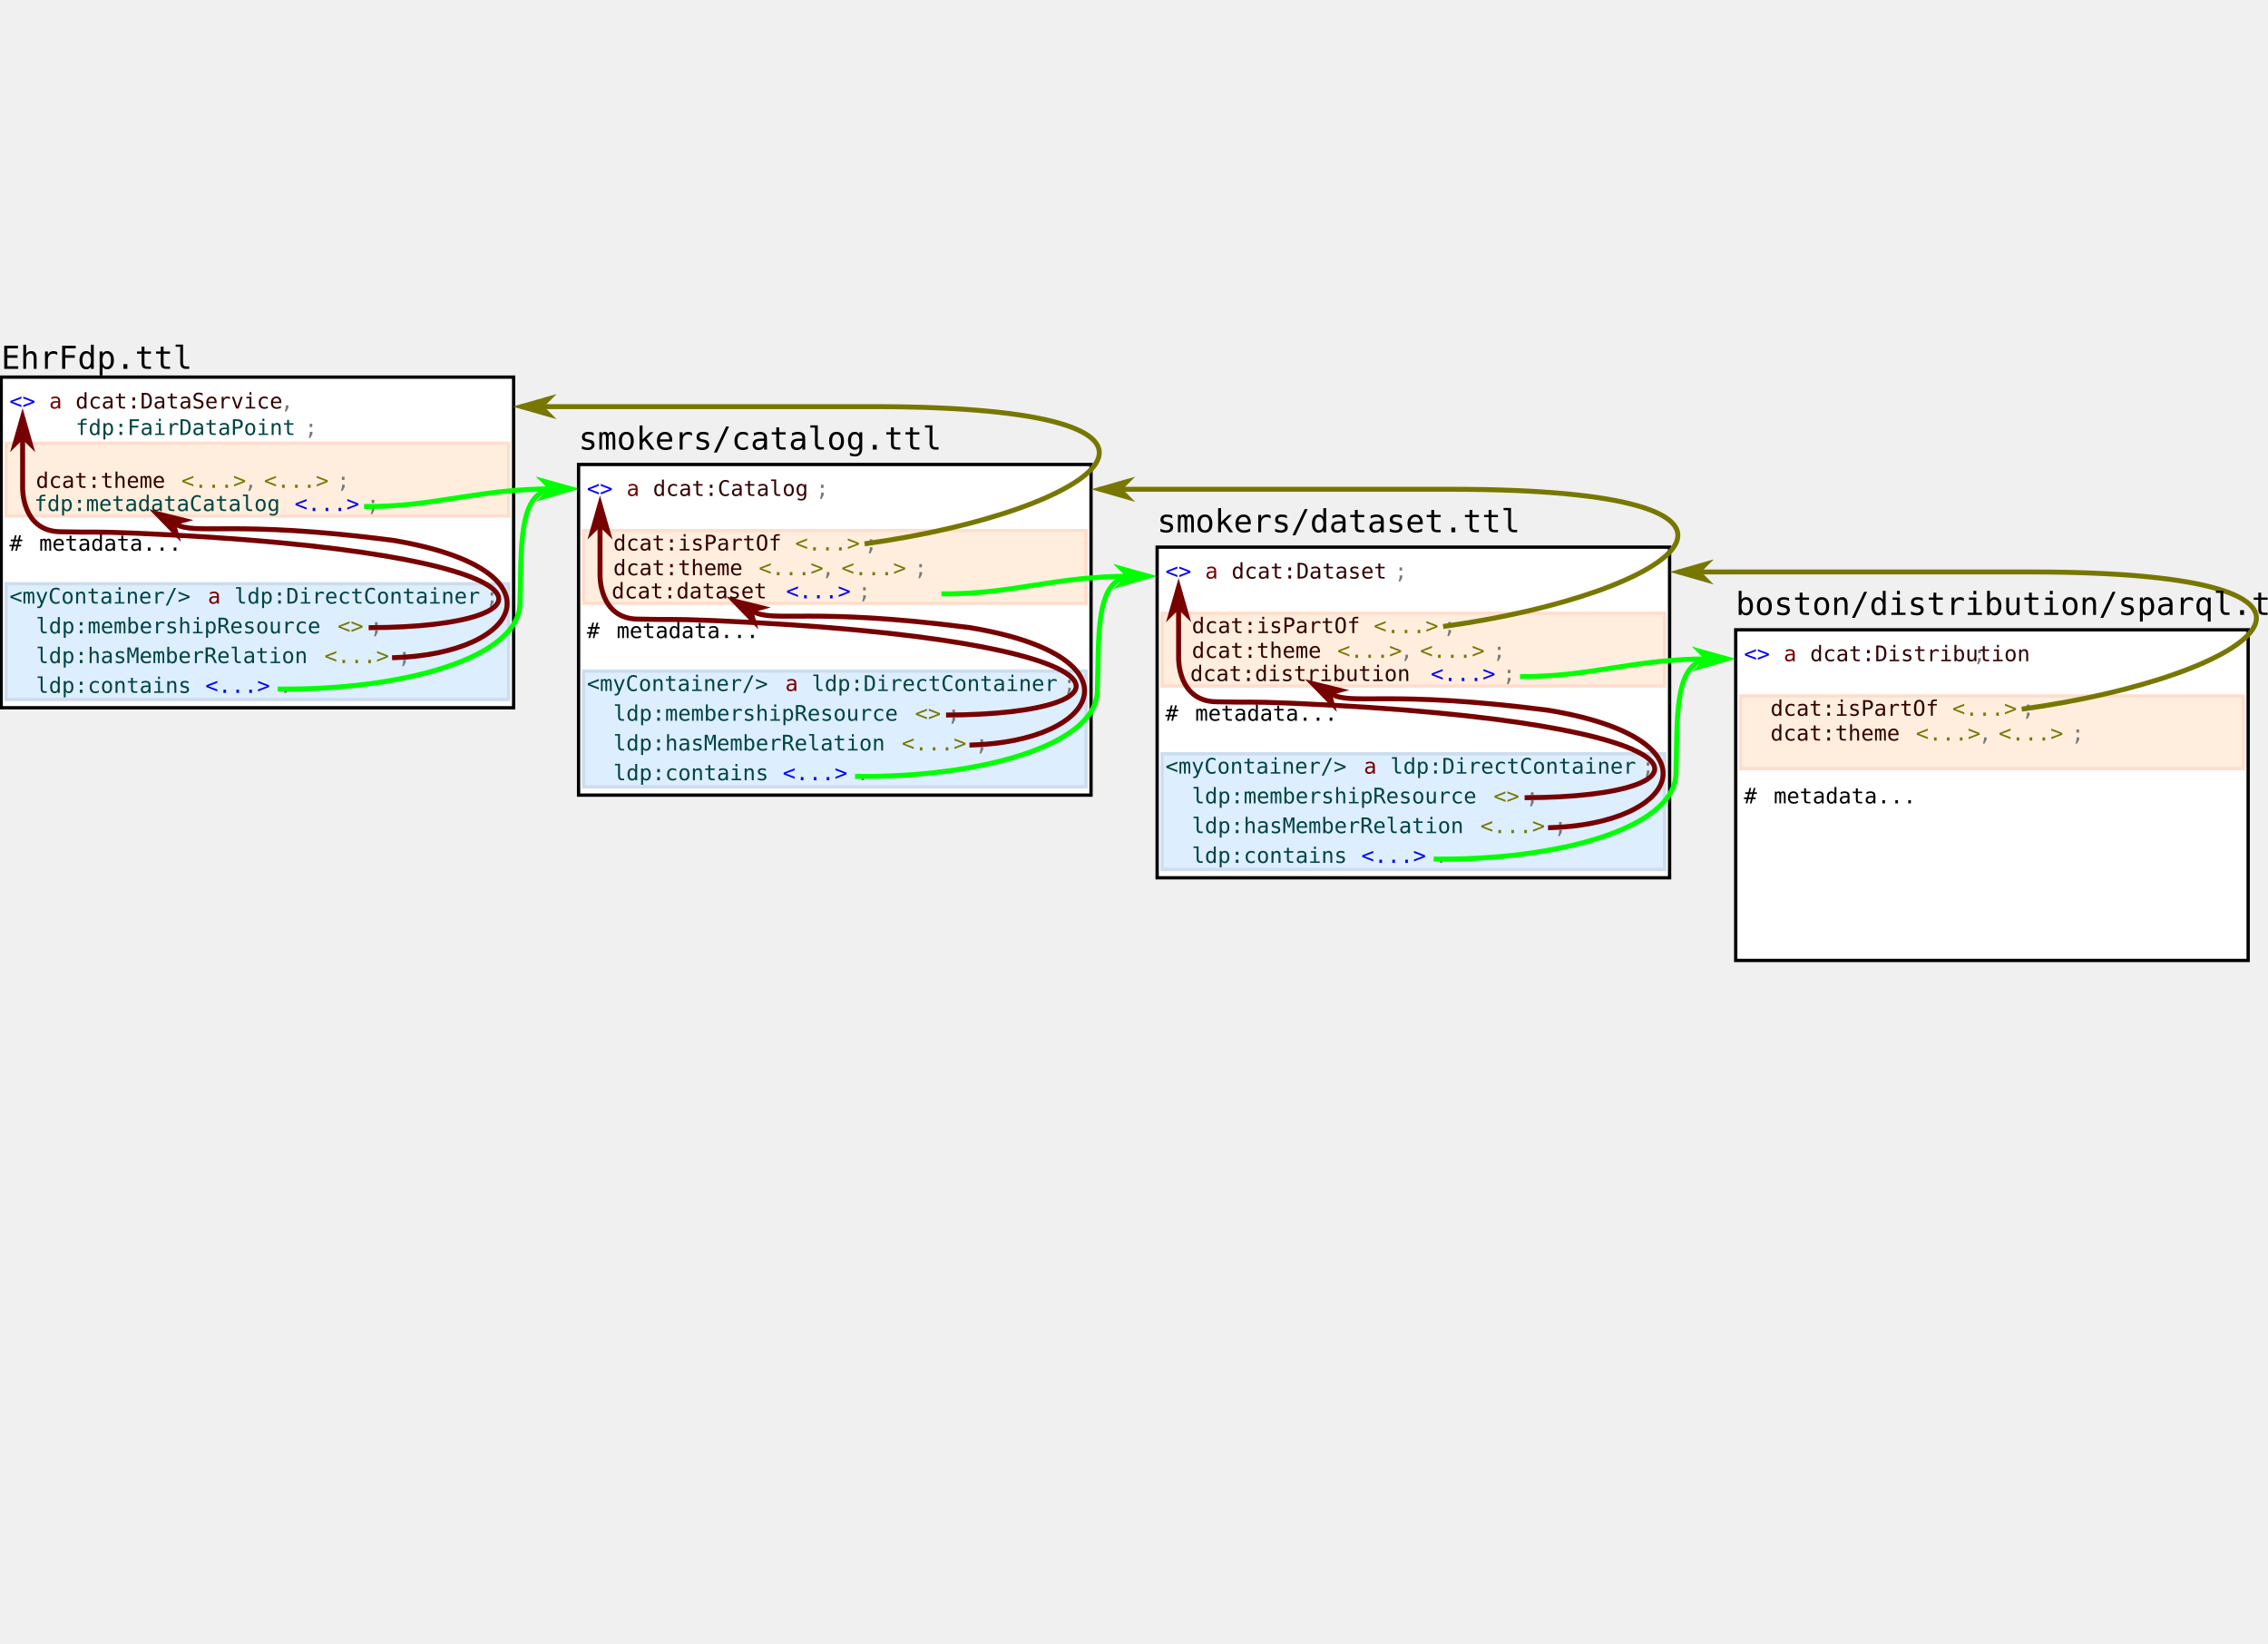
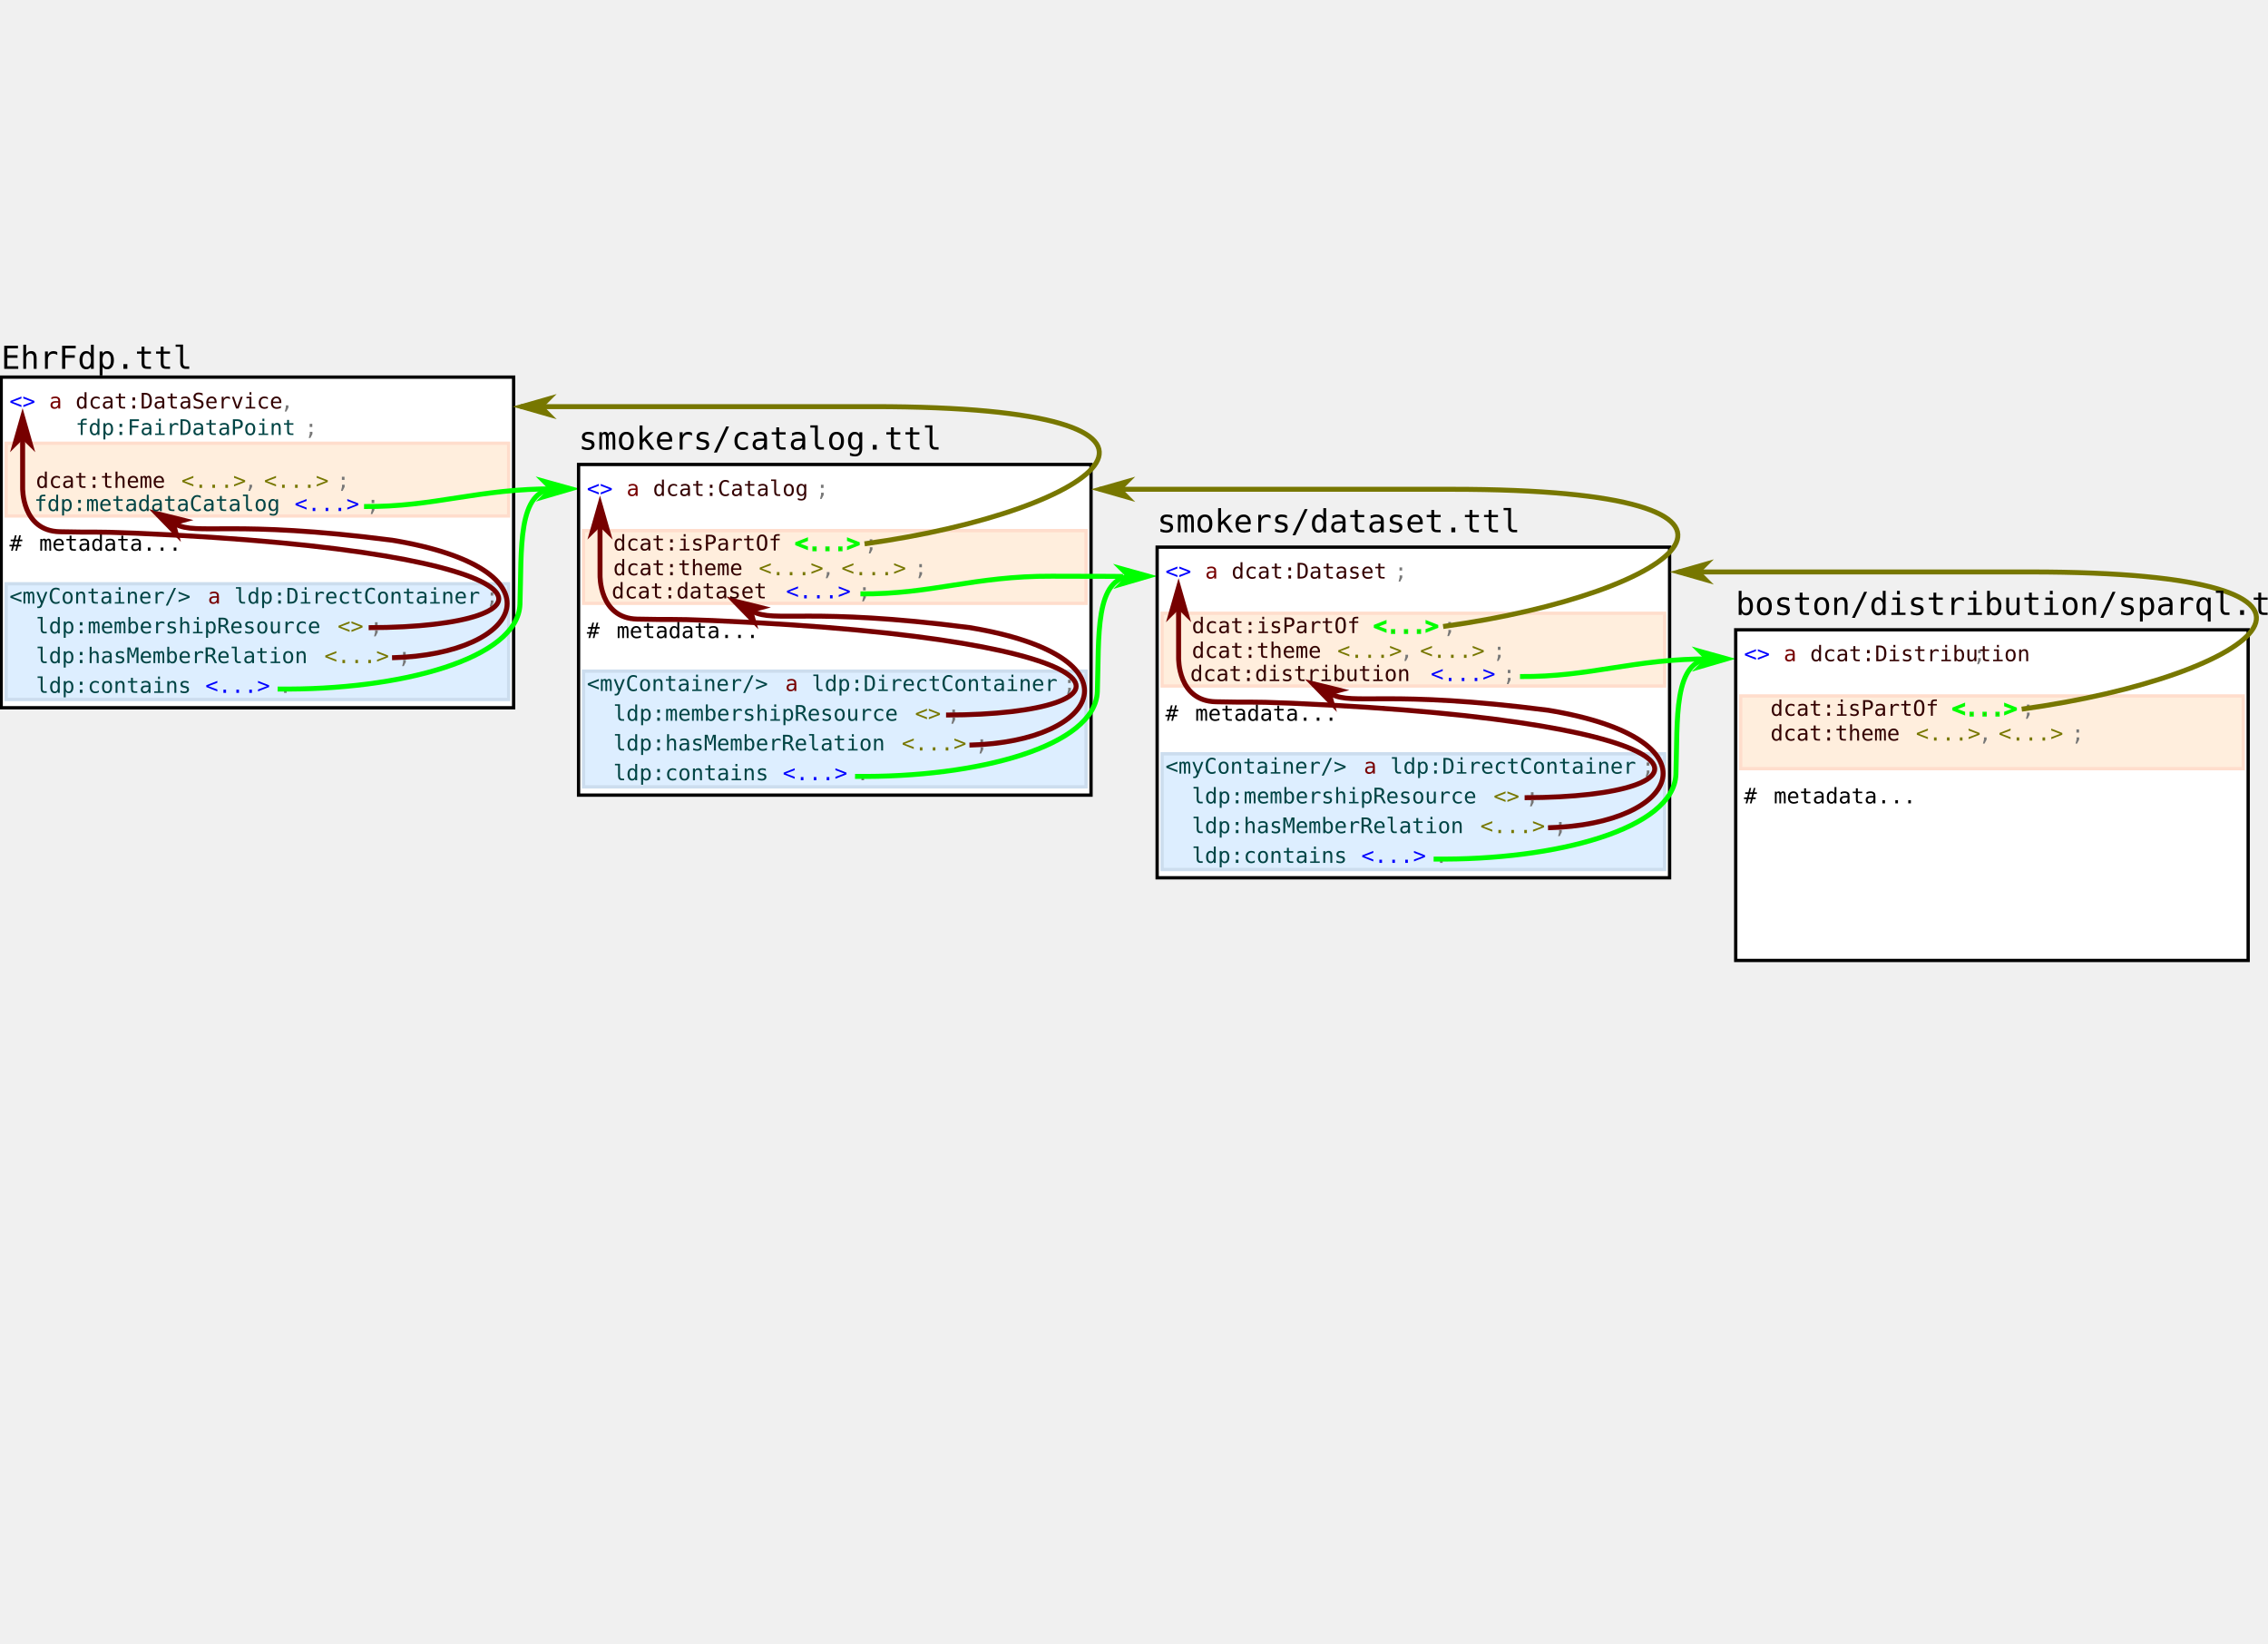
<svg xmlns="http://www.w3.org/2000/svg" xmlns:xlink="http://www.w3.org/1999/xlink" width="40.639cm" height="29.44cm" viewBox="0 0 1372 581.999" version="1.1" id="svg2186">
  <style>
    text {
      font-size: 13px;
    }
    tspan {
      font-style:normal;
      font-variant:normal;
      font-weight:normal;
      font-stretch:normal;
      font-family:'DejaVu Sans Mono';
      -inkscape-font-specification:'DejaVu Sans Mono'
    }
    path {
      /* fill:none; -- strikes arrow heads */
      stroke-width:3;
      stroke-linecap:butt;
      stroke-linejoin:miter;
      stroke-miterlimit:4;
      stroke-dasharray:none;
      stroke-opacity:1;
    }

    /* Turtle */
    .turtle { fill: #770000; }
    .punct { fill: #777777; }
    .comment marker { fill:#dd3300; }
    .comment text   { fill:#000000; }

    /* roles */
    .meta { fill: #777700; }
    .node { fill: #0000ff; }
    .filename { font-size: large }

    /* vocabularies */
    .dcat { fill: #330000; }
    .fdp  { fill: #004444; }
    .ldp  { fill: #556677 }
    .dc  { fill: #440044 }

    /* parent */
-     #main .link { stroke:#00ff00 } /* default color for link arcs */
+     .link { stroke:#00ff00 } /* default color for link arcs */

    #ldp-arrows .node { stroke:#0000ff }
    #ldp-arrows .meta { stroke:#770000 }
    #ldp-arrows .link { stroke:#00ff00 }

    #parent text { font-size:13px; }
    #parent .link { fill: #777700; }
-     #parent path { stroke: #777700; }
+     #parent path, #parentAbove path { stroke: #777700; }

    .box { fill-opacity:1; stroke-width:2; stroke-opacity:1; fill:#ffffff }
    .box.frame { fill:#ffffff; stroke:#000000 }
    .box.dcat  { fill:#ffeedd; stroke:#ffddcc }
    .box.ldp   { fill:#ddeeff; 1;stroke:#ccddee }

+     .reg { display:none; }
  </style>
  <defs id="sprites" style="display:none">
    <g id="template">
      <rect id="template-box" class="box frame" x="0" y="5" width="310" height="200" rx="0" ry="0" />
      <rect id="dcat-box" class="box dcat" x="3" y="45" width="304" height="44" rx="0" ry="0" />
      <text id="template-text" transform="translate(5,24)">
        <tspan x="0" y="0" xml:space="preserve" class="node">&lt;&gt;</tspan>
        <tspan x="24" y="0" xml:space="preserve" class="turtle">a</tspan>
        <tspan x="16" y="48" xml:space="preserve" class="dcat predicate">dcat:theme</tspan>
        <tspan x="104" y="48" xml:space="preserve" class="meta">&lt;...&gt;</tspan>
        <tspan x="142" y="48" xml:space="preserve" class="punct">,</tspan>
        <tspan x="154" y="48" xml:space="preserve" class="meta">&lt;...&gt;</tspan>
        <tspan x="198" y="48" xml:space="preserve" class="punct">;</tspan>
        <tspan x="0" y="86" xml:space="preserve" class="comment marker">#</tspan>
        <tspan x="18" y="86" xml:space="preserve" class="comment text">metadata...</tspan>
      </text>
    </g>
    <g id="ldp">
      <rect id="fdp-box" class="box ldp" x="3" y="130" width="304" height="70" rx="0" ry="0" />
      <text id="ldp-text" transform="translate(5,24)">
        <tspan x="0" y="118" xml:space="preserve" class="fdp node">&lt;myContainer/&gt;</tspan>
        <tspan x="120" y="118" xml:space="preserve" class="turtle">a</tspan>
        <tspan x="136" y="118" xml:space="preserve" class="fdp class">ldp:DirectContainer</tspan>
        <tspan x="288" y="118" xml:space="preserve" class="punct">;</tspan>
        <tspan x="16" y="136" xml:space="preserve" class="fdp predicate">ldp:membershipResource</tspan>
        <tspan x="198.5" y="136" xml:space="preserve" class="meta">&lt;&gt;</tspan>
        <tspan x="218" y="136" xml:space="preserve" class="punct">;</tspan>
        <tspan x="16" y="154" xml:space="preserve" class="fdp predicate">ldp:hasMemberRelation</tspan>
        <tspan x="190.5" y="154" xml:space="preserve" class="meta">&lt;...&gt;</tspan>
        <tspan x="235" y="154" xml:space="preserve" class="punct">;</tspan>
        <tspan x="16" y="172" xml:space="preserve" class="fdp predicate">ldp:contains</tspan>
        <tspan x="118.5" y="172" xml:space="preserve" class="node">&lt;...&gt;</tspan>
        <tspan x="163" y="172" xml:space="preserve" class="punct">.</tspan>
      </text>
      <g id="ldp-arrows" transform="translate(0,-16)">
        <path id="membershipResource" class="meta" style="fill:none;marker-end:url(#Arrow1Mend)" d="M 222.301,172.546 C 342.863,172.37 346.045,126.806 81.226,115.401 52.399,114.233 60.464,115.115 35.459,114.527 12.311,113.982 12.987,87.969 12.987,87.969 l -0.026,-42.292" />
        <path id="membershipResource2" class="meta" style="display:none;fill:none;stroke:#000000;marker-end:url(#Arrow1Mend)" d="M 214.364,170.622 C 214.28,143.424 156.951,135.224 99.916,122.063 22.826,104.274 7.944,133.268 15.516,46.592" />
        <path id="hasMemberRelation" class="meta" style="fill:none;marker-end:url(#Arrow1Mend)" d="m 236.448,190.74 c 80.353,-2.003 104.485,-53.818 0.115,-71.079 -96.551,-12.44 -118.311,-2.801 -131.09,-9.758 -5.817,-3.167 -10.961,-6.111 -10.961,-6.111" />
        <path id="hasMemberRelation2" class="meta" style="display:none;fill:none;stroke:#000000;marker-end:url(#Arrow1Mend)" d="M 211.854,189.151 C 242.674,167.988 212.615,143.143 164.88,131.789 87.912,113.48 99.625,118.549 80.016,108.307" />
        <path id="contains" class="link" style="fill:none;marker-end:url(#Arrow1Mend)" d="m 167.246,209.666 c 74.414,0.904 145.427,-18.344 146.582,-51.304 1.16,-33.093 -1.974,-69.735 21.496,-69.783 0,0 -7.15,0.082 8.797,-0.018" />
      </g>
    </g>
    <g id="parent">
      <text id="template-text" transform="translate(5,27)">
        <tspan x="16" y="30" xml:space="preserve" class="dcat predicate">dcat:isPartOf</tspan>
        <tspan x="126" y="30" xml:space="preserve" class="link">&lt;...&gt;</tspan>
        <tspan x="168" y="30" xml:space="preserve" class="punct">;</tspan>
      </text>
      <path id="isPartOf" transform="translate(-350,-70)" style="fill:none;marker-end:url(#Arrow1Mstart)" d="M 523,123 C 668,103 750,40 528,40 354,40 311.012,40 316,40 v 0" />
    </g>
  </defs>
  <defs id="markers">
    <marker style="overflow:visible" id="Arrow1Mstart" refX="0.0" refY="0.0" orient="auto">
      <path transform="scale(0.4) translate(10,0)" style="fill-rule:evenodd;fill:context-stroke;stroke:context-stroke;stroke-width:1.0pt" d="M 0.0,0.0 L 5.0,-5.0 L -12.5,0.0 L 5.0,5.0 L 0.0,0.0 z " id="path2633" />
    </marker>
    <marker style="overflow:visible;" id="Arrow1Mend" refX="0.0" refY="0.0" orient="auto">
      <path transform="scale(0.4) rotate(180) translate(10,0)" style="fill-rule:evenodd;fill:context-stroke;stroke:context-stroke;stroke-width:1.0pt;" d="M 0.0,0.0 L 5.0,-5.0 L -12.5,0.0 L 5.0,5.0 L 0.0,0.0 z " id="path2636" />
    </marker>
  </defs>
  <g id="main">
    <g id="EhrFdp" transform="translate(0.7131968,17.15353)">
      <use xlink:href="#template" x="0" y="0" width="100%" height="100%" />
      <use xlink:href="#ldp" x="0" y="0" width="100%" height="100%" />
      <text id="EhrFdp-title" class="filename">
        <tspan x="0" y="0">EhrFdp.ttl</tspan>
      </text>
      <text id="EhrFdp-text" transform="translate(5,24)">
        <tspan x="40" y="0" xml:space="preserve" class="dcat class">dcat:DataService</tspan>
        <tspan x="164" y="0" xml:space="preserve" class="punct">,</tspan>
        <tspan x="40" y="16" xml:space="preserve" class="fdp">fdp:FairDataPoint</tspan>
        <tspan x="178.5" y="16" xml:space="preserve" class="punct">;</tspan>
        <tspan x="15" y="62" xml:space="preserve" class="fdp">fdp:metadataCatalog</tspan>
        <tspan x="172.5" y="62" xml:space="preserve" class="node">&lt;...&gt;</tspan>
        <tspan x="216" y="62" xml:space="preserve" class="punct">;</tspan>
      </text>
      <path id="EhrFdp-nested" class="link" style="fill:none" transform="translate(0,-16)" d="m 219.507,99.264 c 42.961,0.384 68.716,-10.908 115.816,-10.685 3.175,0.015 3.851,0.168 3.851,0.168" />
    </g>
    <g id="smokers-catalog" transform="translate(350,50)">
      <use xlink:href="#template" x="0" y="20" width="100%" height="100%" />
      <use xlink:href="#ldp" x="0" y="20" width="100%" height="100%" />
      <use xlink:href="#parent" x="0" y="20" width="100%" height="100%" />
      <text id="smokers-catalog-title" class="filename">
        <tspan x="0" y="16" id="tspan2162">smokers/catalog.ttl</tspan>
      </text>
      <text id="smokers-catalog-text" transform="translate(5,24)">
        <tspan x="40" y="20" xml:space="preserve" class="dcat class">dcat:Catalog</tspan>
        <tspan x="138.5" y="20" xml:space="preserve" class="punct">;</tspan>
        <tspan x="15" y="82" xml:space="preserve" class="dcat predicate">dcat:dataset</tspan>
        <tspan x="120.5" y="82" xml:space="preserve" class="node">&lt;...&gt;</tspan>
        <tspan x="164" y="82" xml:space="preserve" class="punct">;</tspan>
-       </text>
-       <path id="smokers-catalog-nested" class="link" style="fill:none" transform="translate(0,4)" d="m 219.507,99.264 c 42.961,0.384 68.716,-10.908 115.816,-10.685 3.175,0.015 3.851,0.168 3.851,0.168" />
+         <tspan x="15" y="94" xml:space="preserve" class="dcat predicate reg">fdp:patientRegistry</tspan>
+         <tspan x="172.5" y="94" xml:space="preserve" class="node reg">&lt;...&gt;</tspan>
+         <tspan x="216" y="94" xml:space="preserve" class="punct reg">;</tspan>
+       </text>
+       <path id="smokers-catalog-nested" class="link" style="fill:none" transform="translate(0,4)" d="m 170.507,99.264 c 42.961,0.384 68.716,-10.908 115.816,-10.685 39,0.015 43,0.168 43,0.168" />
+       <path id="smokers-catalog-registry" class="link reg" style="fill:none" transform="translate(0,20)" d="m 220,95 c 100,0 81.5,-284.5 113,-285 l 9,0" />
+       <path id="contains-registry" class="link reg" style="fill:none;marker-end:url(#Arrow1Mend)" transform="translate(0,4)" d="m 167.246,209.666 c 74.414,0.904 145.427,-18.344 146.582,-51 0,0 2,-331 15.5,-332 l 18,0" />
    </g>
    <g id="smokers-dataset" transform="translate(700,100)">
      <use xlink:href="#template" x="0" y="20" width="100%" height="100%" />
      <use xlink:href="#ldp" x="0" y="20" width="100%" height="100%" />
      <use xlink:href="#parent" x="0" y="20" width="100%" height="100%" />
      <text id="smokers-dataset-title" class="filename">
        <tspan x="0" y="16">smokers/dataset.ttl</tspan>
      </text>
      <text id="smokers-dataset-text" transform="translate(5,24)">
        <tspan x="40" y="20" xml:space="preserve" class="dcat class">dcat:Dataset</tspan>
        <tspan x="138.5" y="20" xml:space="preserve" class="punct">;</tspan>
        <tspan x="15" y="82" xml:space="preserve" class="dcat predicate">dcat:distribution</tspan>
        <tspan x="160.5" y="82" xml:space="preserve" class="node">&lt;...&gt;</tspan>
        <tspan x="204" y="82" xml:space="preserve" class="punct">;</tspan>
      </text>
      <path id="smokers-dataset-nested" class="link" style="fill:none" transform="translate(0,4)" d="m 219.507,99.264 c 42.961,0.384 68.716,-10.908 115.816,-10.685 3.175,0.015 3.851,0.168 3.851,0.168" />
    </g>
    <g id="smokers-distribution" transform="translate(1050,150)">
      <use xlink:href="#template" x="0" y="20" width="100%" height="100%" />
      <use xlink:href="#parent" x="0" y="20" width="100%" height="100%" />
      <text id="smokers-distribution-title" class="filename">
        <tspan x="0" y="16" id="tspan2162">boston/distribution/sparql.ttl</tspan>
      </text>
      <text id="smokers-distribution-text" transform="translate(5,24)" font-size="13px">
        <tspan x="40" y="20" xml:space="preserve" class="dcat predicate">dcat:Distribution</tspan>
        <tspan x="138.5" y="20" xml:space="preserve" class="punct">;</tspan>
      </text>
    </g>
+     <g id="smokers-registry" class="reg" transform="translate(700,-160)">
+       <use xlink:href="#template" x="0" y="20" width="100%" height="100%" />
+       <text id="smokers-registry-title" class="filename">
+         <tspan x="0" y="16">smokers/patientRegistry.ttl</tspan>
+       </text>
+       <text id="smokers-registry-text" transform="translate(5,24)">
+         <tspan x="40" y="20" xml:space="preserve" class="dcat class">dcat:Registry</tspan>
+         <tspan x="138.5" y="20" xml:space="preserve" class="punct">;</tspan>
+       </text>
+       <g id="parentAbove" transform="translate(0,20)">
+         <text id="template-text" transform="translate(5,27)">
+           <tspan x="16" y="30" xml:space="preserve" class="dcat predicate">dcat:isPartOf</tspan>
+           <tspan x="126" y="30" xml:space="preserve" class="link">&lt;...&gt;</tspan>
+           <tspan x="168" y="30" xml:space="preserve" class="punct">;</tspan>
+         </text>
+         <path id="isPartOf99" transform="translate(-350,-70)" style="fill:none;marker-end:url(#Arrow1Mstart)" d="M 523,123 C 668,103 750,300 528,300 354,300 311.012,300 316,300 v 0" />
+       </g>
+     </g>
  </g>
  <g id="layer3" style="display:inline">
  </g>
</svg>
